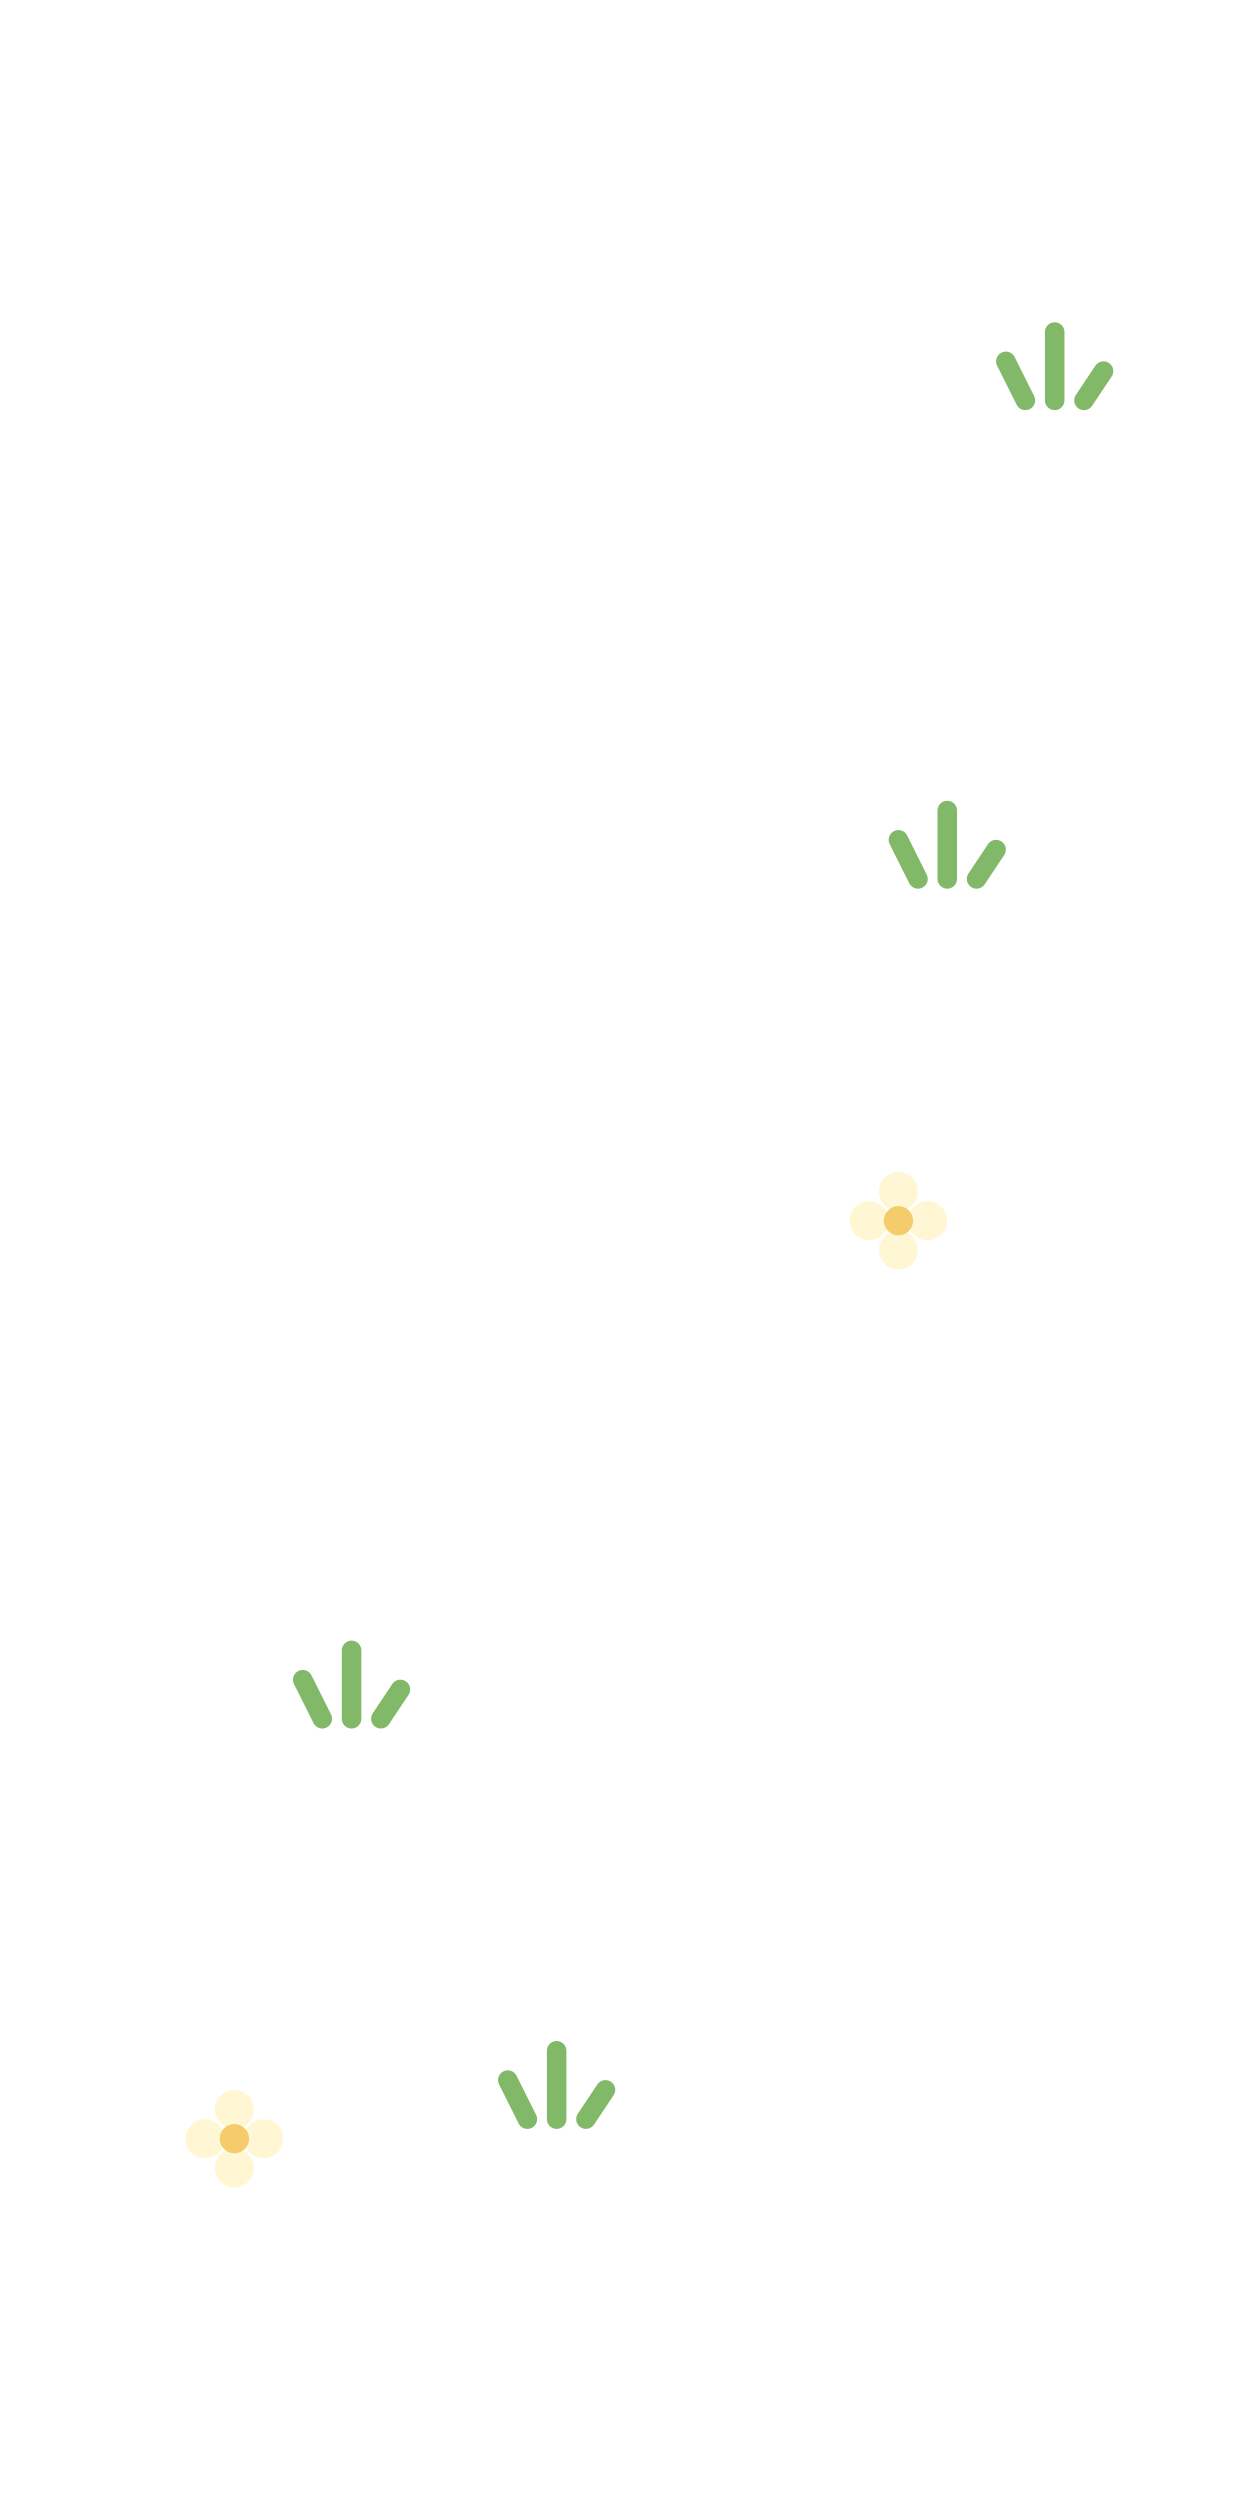
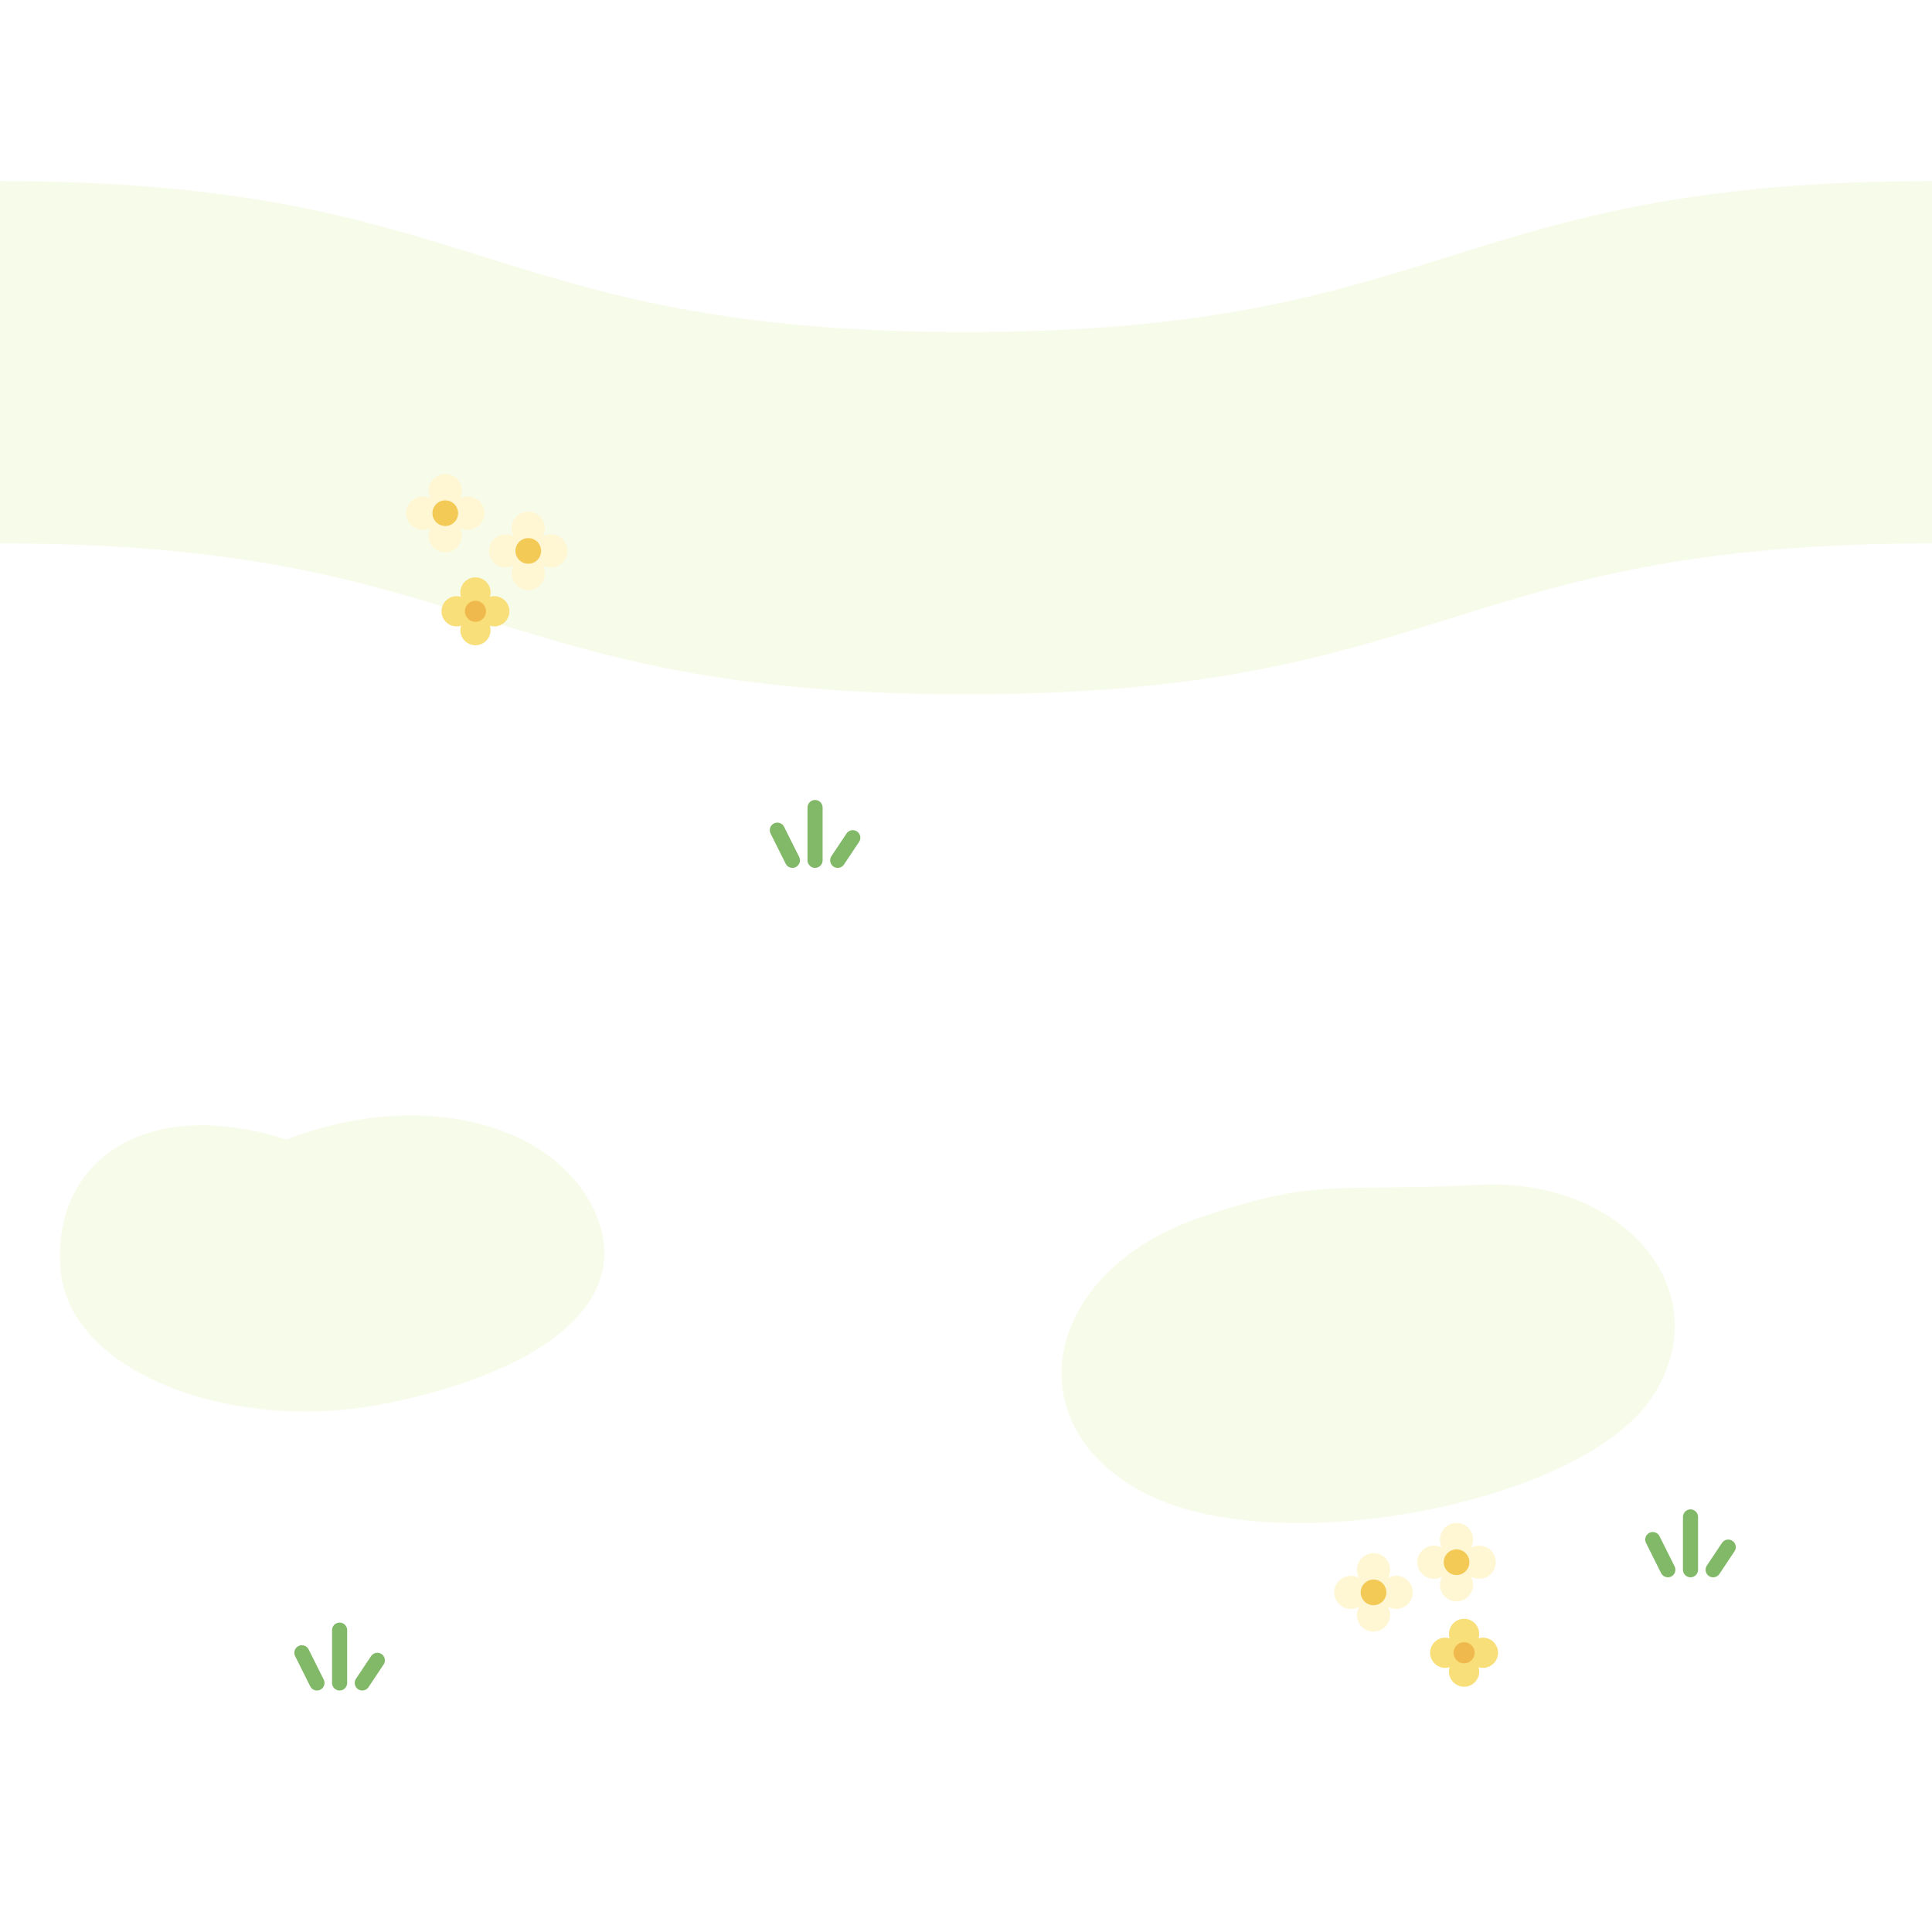
- <svg xmlns="http://www.w3.org/2000/svg" width="128" height="256" viewBox="0 0 128 256">
+ <svg xmlns="http://www.w3.org/2000/svg" width="256" height="256" viewBox="0 0 256 256">
+   <g fill="#D7EE94" fill-opacity=".20">
+     <path d="M0 24C64 24 64 44 128 44S192 24 256 24V72C192 72 192 92 128 92S64 72 0 72Z" />
+     <path d="M38 151c-19-6-31 3-30 17s23 22 43 18 33-13 28-25-23-17-41-10Z" />
+     <path d="M160 161c-22 7-26 28-8 37s58 1 67-13-4-29-23-28-21-1-36 4Z" />
+   </g>
  <g fill="none" stroke="#82B968" stroke-width="2" stroke-linecap="round">
-     <path d="M105 41l-2-4m5 4v-7m3 7l2-3M94 90l-2-4m5 4v-7m3 7l2-3M54 217l-2-4m5 4v-7m3 7l2-3M33 176l-2-4m5 4v-7m3 7l2-3" />
+     <path d="M105 114l-2-4m5 4v-7m3 7l2-3M221 208l-2-4m5 4v-7m3 7l2-3M42 223l-2-4m5 4v-7m3 7l2-3" />
  </g>
-   <g fill="#FFF7D4">
-     <circle cx="92" cy="122" r="2" />
-     <circle cx="89" cy="125" r="2" />
-     <circle cx="95" cy="125" r="2" />
-     <circle cx="92" cy="128" r="2" />
-     <circle cx="24" cy="216" r="2" />
-     <circle cx="21" cy="219" r="2" />
-     <circle cx="27" cy="219" r="2" />
-     <circle cx="24" cy="222" r="2" />
-   </g>
-   <g fill="#F5CC6B">
-     <circle cx="92" cy="125" r="1.5" />
-     <circle cx="24" cy="219" r="1.5" />
-   </g>
+   <defs>
+     <g id="daisy">
+       <g fill="#FFF7D4">
+         <circle cy="-3" r="2.2" />
+         <circle cx="-3" r="2.2" />
+         <circle cx="3" r="2.2" />
+         <circle cy="3" r="2.2" />
+       </g>
+       <circle r="1.7" fill="#F3CA55" />
+     </g>
+     <g id="buttercup">
+       <g fill="#F9DF79">
+         <circle cy="-2.5" r="2" />
+         <circle cx="-2.5" r="2" />
+         <circle cx="2.5" r="2" />
+         <circle cy="2.5" r="2" />
+       </g>
+       <circle r="1.4" fill="#F0B94E" />
+     </g>
+   </defs>
+   <use href="#daisy" x="59" y="68" />
+   <use href="#daisy" x="70" y="73" />
+   <use href="#buttercup" x="63" y="81" />
+   <use href="#daisy" x="182" y="211" />
+   <use href="#daisy" x="193" y="207" />
+   <use href="#buttercup" x="194" y="219" />
</svg>
